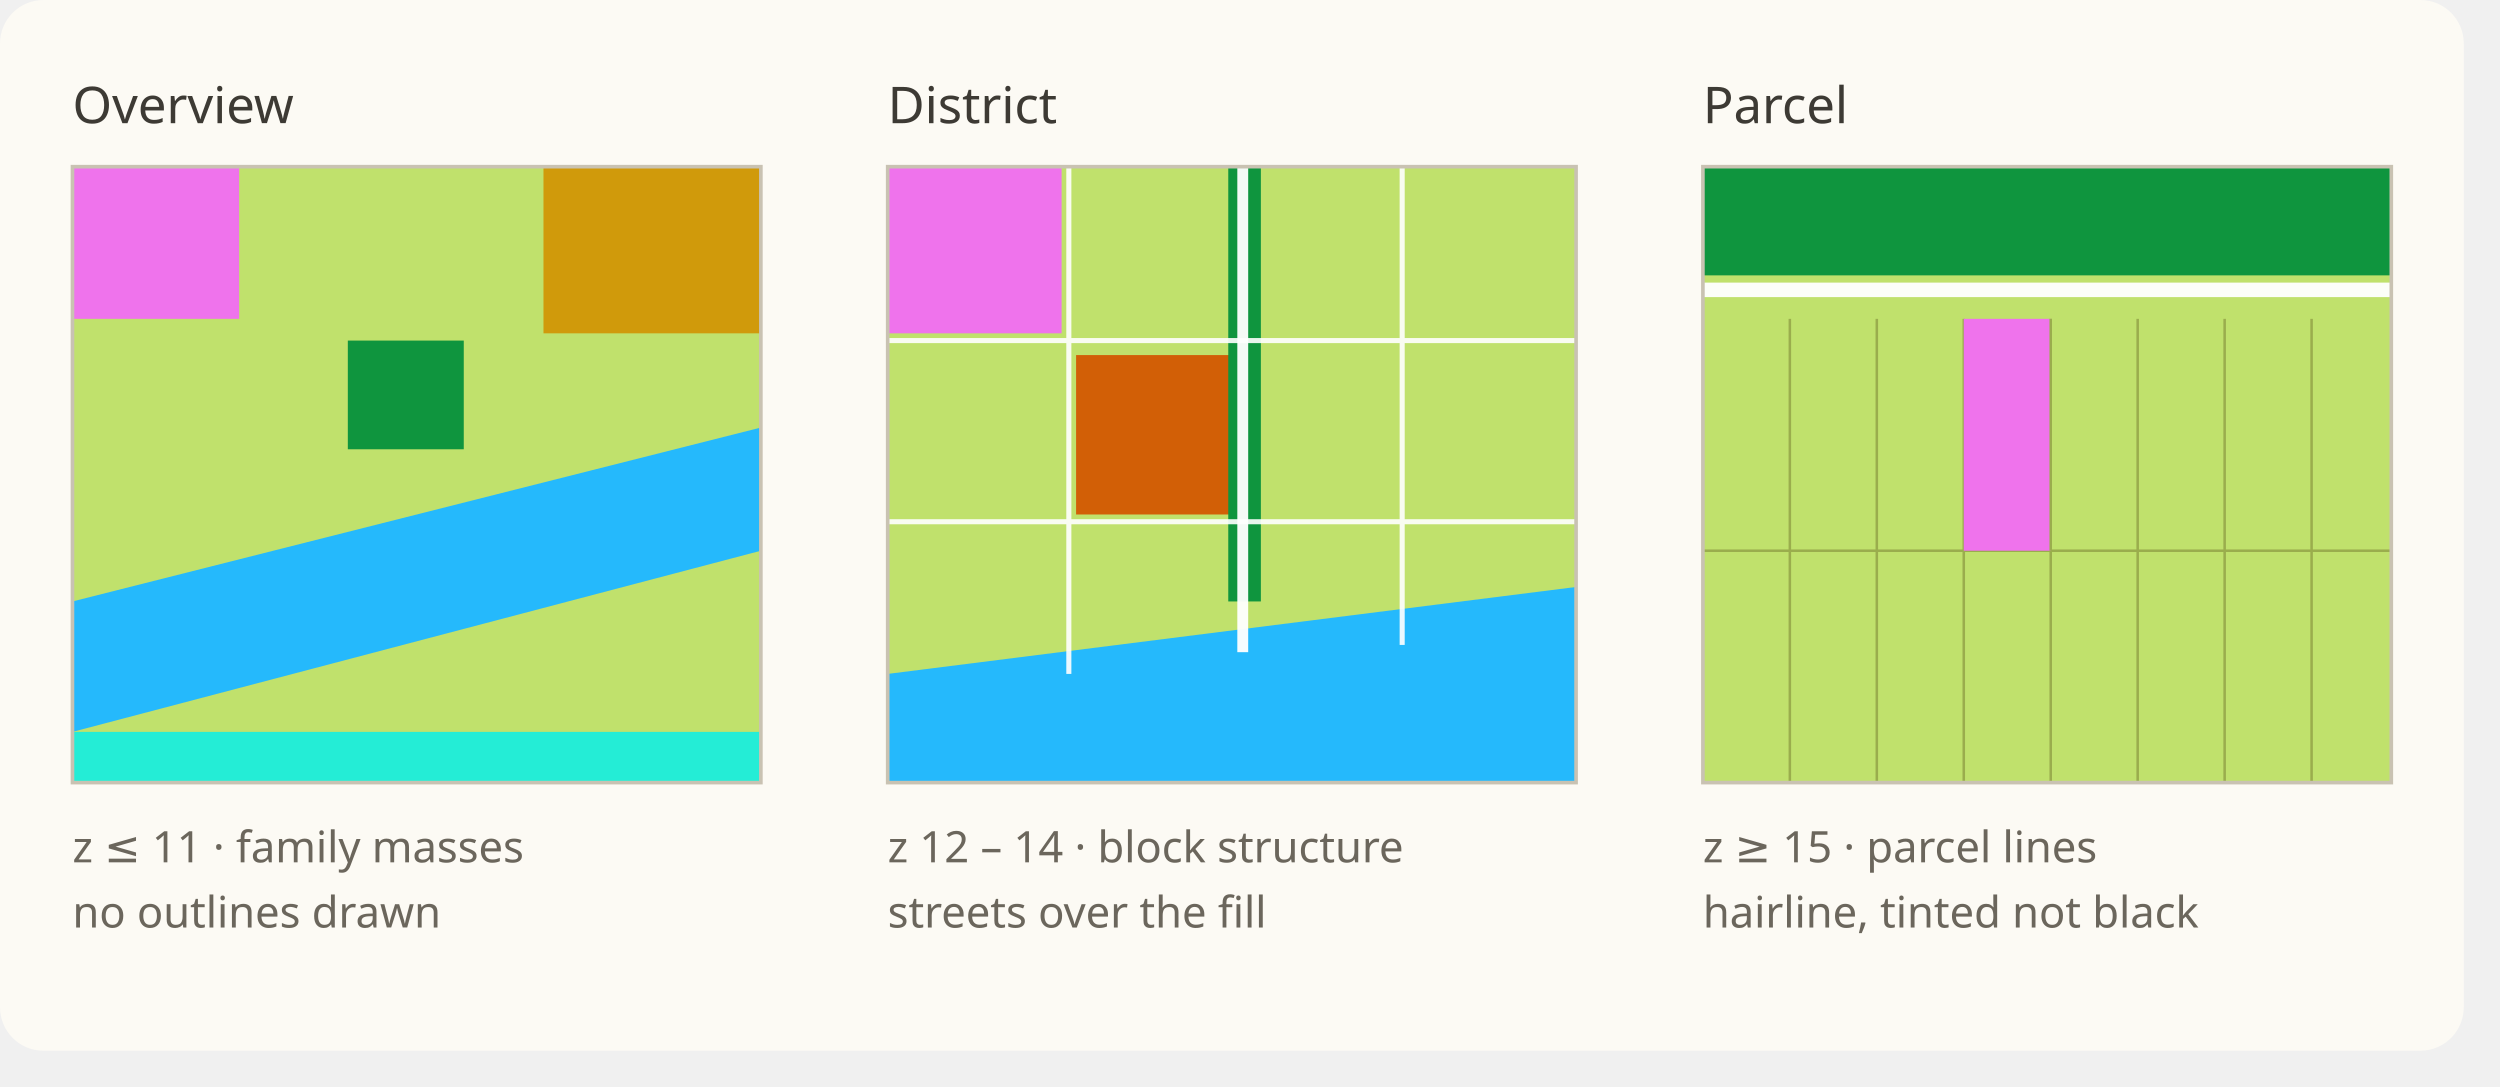
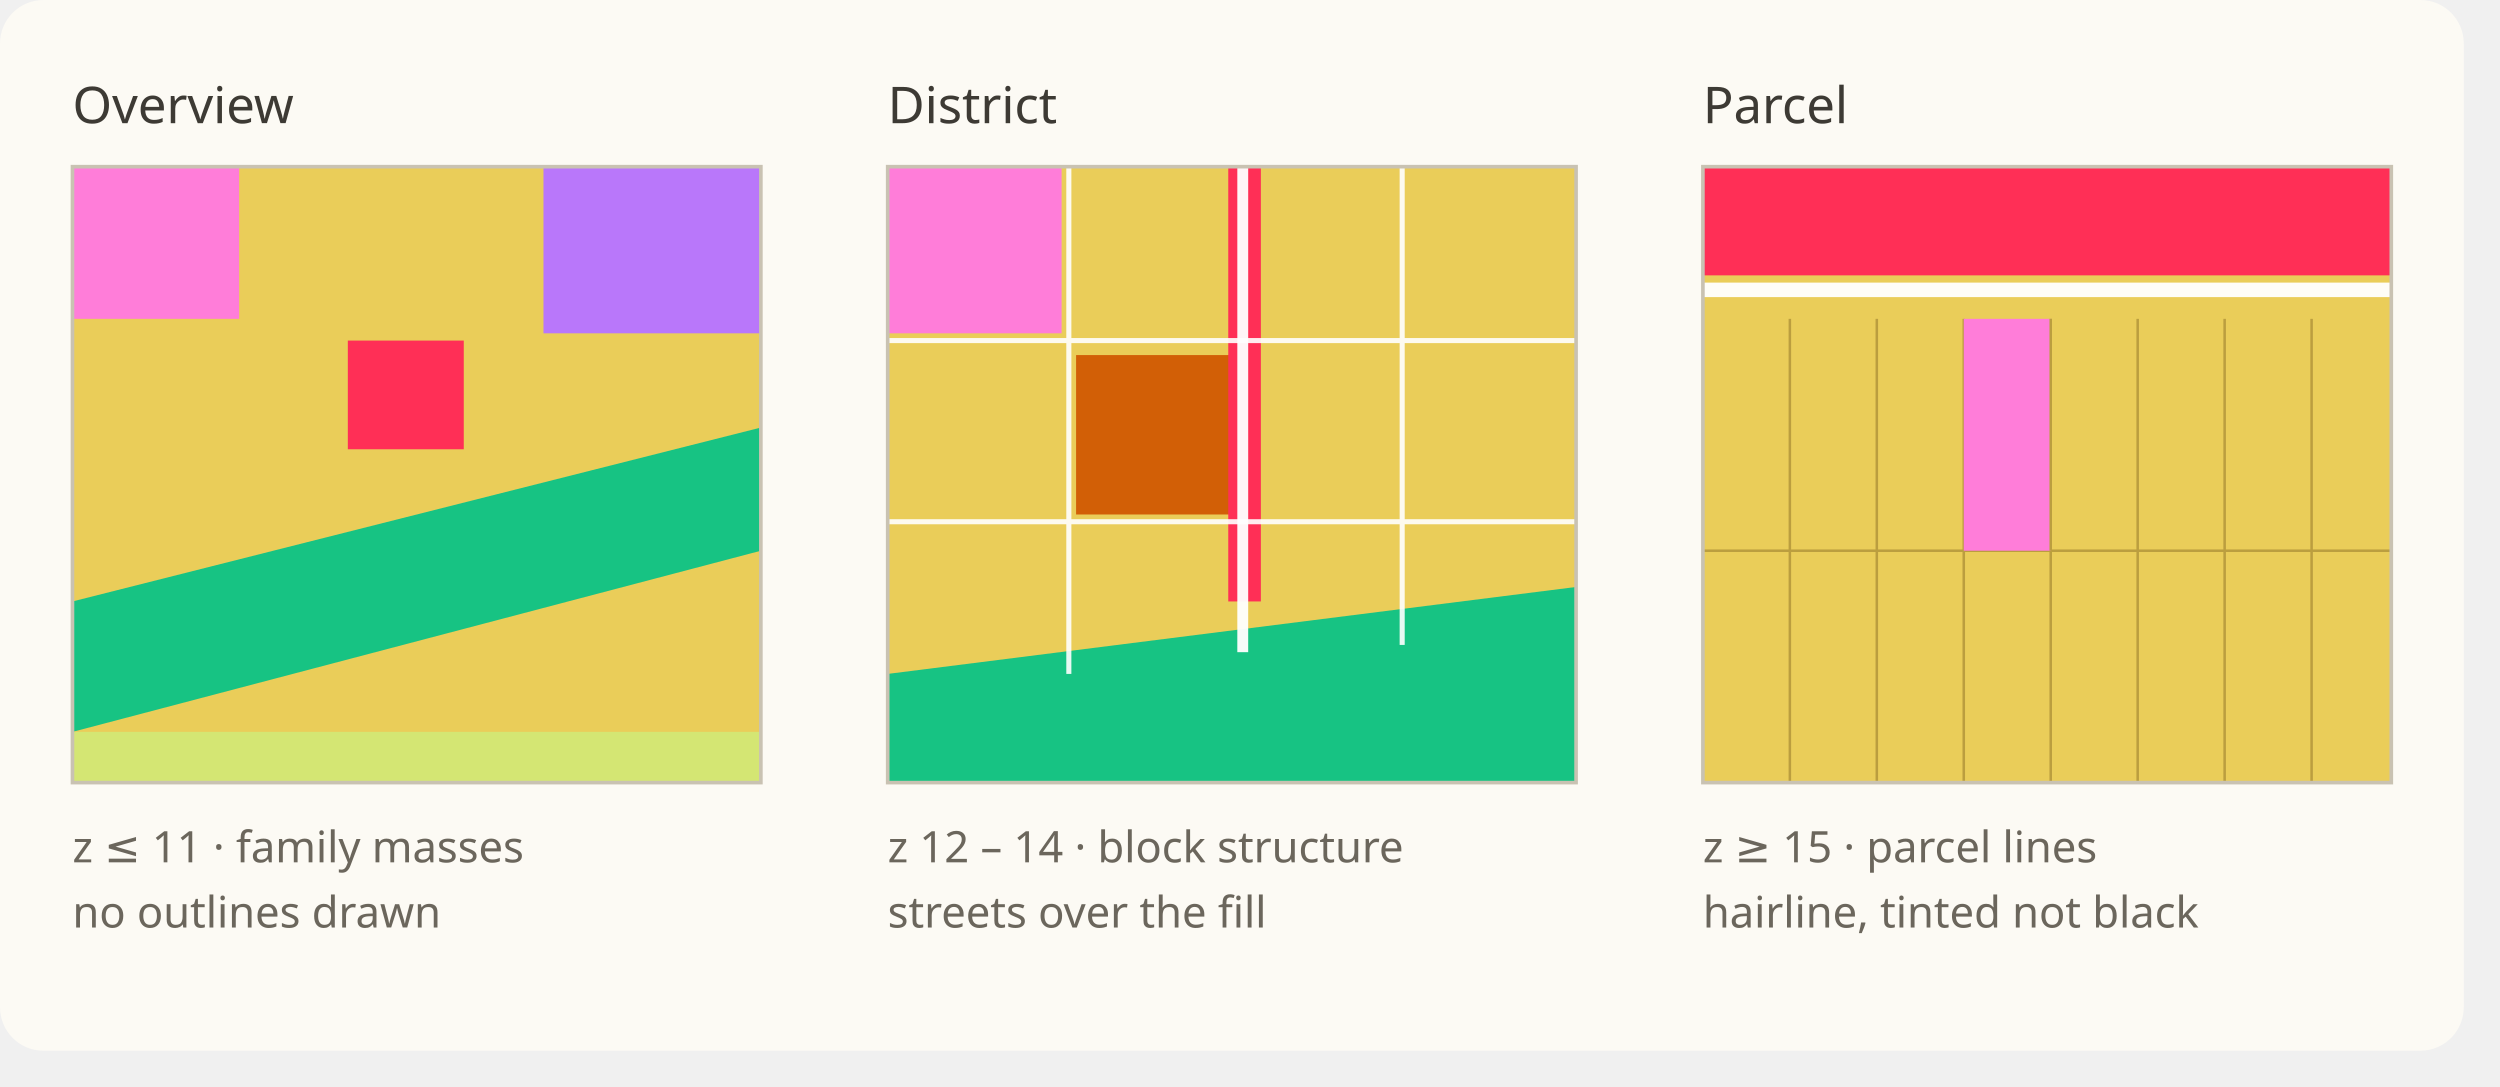
<svg xmlns="http://www.w3.org/2000/svg" width="100%" viewBox="0 0 690 300" role="img" style="">
  <rect x="0" y="0" width="680" height="290" rx="12" fill="#fcfaf4" style="fill:rgb(252, 250, 244);stroke:none;color:rgb(11, 11, 11);stroke-width:1px;stroke-linecap:butt;stroke-linejoin:miter;opacity:1;font-family:&quot;Anthropic Sans&quot;, -apple-system, &quot;system-ui&quot;, &quot;Segoe UI&quot;, sans-serif;font-size:16px;font-weight:400;text-anchor:start;dominant-baseline:auto" />
  <g font-family="system-ui, sans-serif" fill="#3d3a34" style="fill:rgb(61, 58, 52);stroke:none;color:rgb(11, 11, 11);stroke-width:1px;stroke-linecap:butt;stroke-linejoin:miter;opacity:1;font-family:system-ui, sans-serif;font-size:16px;font-weight:400;text-anchor:start;dominant-baseline:auto">
    <text x="20" y="34" font-size="14" font-weight="500" style="fill:rgb(61, 58, 52);stroke:none;color:rgb(11, 11, 11);stroke-width:1px;stroke-linecap:butt;stroke-linejoin:miter;opacity:1;font-family:system-ui, sans-serif;font-size:14px;font-weight:500;text-anchor:start;dominant-baseline:auto">Overview</text>
    <text x="245" y="34" font-size="14" font-weight="500" style="fill:rgb(61, 58, 52);stroke:none;color:rgb(11, 11, 11);stroke-width:1px;stroke-linecap:butt;stroke-linejoin:miter;opacity:1;font-family:system-ui, sans-serif;font-size:14px;font-weight:500;text-anchor:start;dominant-baseline:auto">District</text>
    <text x="470" y="34" font-size="14" font-weight="500" style="fill:rgb(61, 58, 52);stroke:none;color:rgb(11, 11, 11);stroke-width:1px;stroke-linecap:butt;stroke-linejoin:miter;opacity:1;font-family:system-ui, sans-serif;font-size:14px;font-weight:500;text-anchor:start;dominant-baseline:auto">Parcel</text>
  </g>
-   <rect x="20" y="46" width="190" height="170" fill="#c0e16c" style="fill:rgb(192, 225, 108);stroke:none;color:rgb(11, 11, 11);stroke-width:1px;stroke-linecap:butt;stroke-linejoin:miter;opacity:1;font-family:&quot;Anthropic Sans&quot;, -apple-system, &quot;system-ui&quot;, &quot;Segoe UI&quot;, sans-serif;font-size:16px;font-weight:400;text-anchor:start;dominant-baseline:auto" />
-   <rect x="20" y="46" width="46" height="42" fill="#ef73ec" style="fill:rgb(239, 115, 236);stroke:none;color:rgb(11, 11, 11);stroke-width:1px;stroke-linecap:butt;stroke-linejoin:miter;opacity:1;font-family:&quot;Anthropic Sans&quot;, -apple-system, &quot;system-ui&quot;, &quot;Segoe UI&quot;, sans-serif;font-size:16px;font-weight:400;text-anchor:start;dominant-baseline:auto" />
-   <rect x="150" y="46" width="60" height="46" fill="#d09a0b" style="fill:rgb(208, 154, 11);stroke:none;color:rgb(11, 11, 11);stroke-width:1px;stroke-linecap:butt;stroke-linejoin:miter;opacity:1;font-family:&quot;Anthropic Sans&quot;, -apple-system, &quot;system-ui&quot;, &quot;Segoe UI&quot;, sans-serif;font-size:16px;font-weight:400;text-anchor:start;dominant-baseline:auto" />
-   <rect x="96" y="94" width="32" height="30" fill="#0f953e" style="fill:rgb(15, 149, 62);stroke:none;color:rgb(11, 11, 11);stroke-width:1px;stroke-linecap:butt;stroke-linejoin:miter;opacity:1;font-family:&quot;Anthropic Sans&quot;, -apple-system, &quot;system-ui&quot;, &quot;Segoe UI&quot;, sans-serif;font-size:16px;font-weight:400;text-anchor:start;dominant-baseline:auto" />
-   <path d="M20 166L210 118L210 152L20 202Z" fill="#25b9fc" style="fill:rgb(37, 185, 252);stroke:none;color:rgb(11, 11, 11);stroke-width:1px;stroke-linecap:butt;stroke-linejoin:miter;opacity:1;font-family:&quot;Anthropic Sans&quot;, -apple-system, &quot;system-ui&quot;, &quot;Segoe UI&quot;, sans-serif;font-size:16px;font-weight:400;text-anchor:start;dominant-baseline:auto" />
-   <rect x="20" y="202" width="190" height="14" fill="#24edd6" style="fill:rgb(36, 237, 214);stroke:none;color:rgb(11, 11, 11);stroke-width:1px;stroke-linecap:butt;stroke-linejoin:miter;opacity:1;font-family:&quot;Anthropic Sans&quot;, -apple-system, &quot;system-ui&quot;, &quot;Segoe UI&quot;, sans-serif;font-size:16px;font-weight:400;text-anchor:start;dominant-baseline:auto" />
+   <rect x="20" y="46" width="190" height="170" fill="#eacd59" style="fill:rgb(234, 205, 89);stroke:none;color:rgb(11, 11, 11);stroke-width:1px;stroke-linecap:butt;stroke-linejoin:miter;opacity:1;font-family:&quot;Anthropic Sans&quot;, -apple-system, &quot;system-ui&quot;, &quot;Segoe UI&quot;, sans-serif;font-size:16px;font-weight:400;text-anchor:start;dominant-baseline:auto" />
+   <rect x="20" y="46" width="46" height="42" fill="#ff7dd9" style="fill:rgb(255, 125, 217);stroke:none;color:rgb(11, 11, 11);stroke-width:1px;stroke-linecap:butt;stroke-linejoin:miter;opacity:1;font-family:&quot;Anthropic Sans&quot;, -apple-system, &quot;system-ui&quot;, &quot;Segoe UI&quot;, sans-serif;font-size:16px;font-weight:400;text-anchor:start;dominant-baseline:auto" />
+   <rect x="150" y="46" width="60" height="46" fill="#b977fa" style="fill:rgb(185, 119, 250);stroke:none;color:rgb(11, 11, 11);stroke-width:1px;stroke-linecap:butt;stroke-linejoin:miter;opacity:1;font-family:&quot;Anthropic Sans&quot;, -apple-system, &quot;system-ui&quot;, &quot;Segoe UI&quot;, sans-serif;font-size:16px;font-weight:400;text-anchor:start;dominant-baseline:auto" />
+   <rect x="96" y="94" width="32" height="30" fill="#ff2f56" style="fill:rgb(255, 47, 86);stroke:none;color:rgb(11, 11, 11);stroke-width:1px;stroke-linecap:butt;stroke-linejoin:miter;opacity:1;font-family:&quot;Anthropic Sans&quot;, -apple-system, &quot;system-ui&quot;, &quot;Segoe UI&quot;, sans-serif;font-size:16px;font-weight:400;text-anchor:start;dominant-baseline:auto" />
+   <path d="M20 166L210 118L210 152L20 202Z" fill="#17c383" style="fill:rgb(23, 195, 131);stroke:none;color:rgb(11, 11, 11);stroke-width:1px;stroke-linecap:butt;stroke-linejoin:miter;opacity:1;font-family:&quot;Anthropic Sans&quot;, -apple-system, &quot;system-ui&quot;, &quot;Segoe UI&quot;, sans-serif;font-size:16px;font-weight:400;text-anchor:start;dominant-baseline:auto" />
+   <rect x="20" y="202" width="190" height="14" fill="#d4e673" style="fill:rgb(212, 230, 115);stroke:none;color:rgb(11, 11, 11);stroke-width:1px;stroke-linecap:butt;stroke-linejoin:miter;opacity:1;font-family:&quot;Anthropic Sans&quot;, -apple-system, &quot;system-ui&quot;, &quot;Segoe UI&quot;, sans-serif;font-size:16px;font-weight:400;text-anchor:start;dominant-baseline:auto" />
  <rect x="20" y="46" width="190" height="170" fill="none" stroke="#c9c2b2" stroke-width="1" style="fill:none;stroke:rgb(201, 194, 178);color:rgb(11, 11, 11);stroke-width:1px;stroke-linecap:butt;stroke-linejoin:miter;opacity:1;font-family:&quot;Anthropic Sans&quot;, -apple-system, &quot;system-ui&quot;, &quot;Segoe UI&quot;, sans-serif;font-size:16px;font-weight:400;text-anchor:start;dominant-baseline:auto" />
-   <rect x="245" y="46" width="190" height="170" fill="#c0e16c" style="fill:rgb(192, 225, 108);stroke:none;color:rgb(11, 11, 11);stroke-width:1px;stroke-linecap:butt;stroke-linejoin:miter;opacity:1;font-family:&quot;Anthropic Sans&quot;, -apple-system, &quot;system-ui&quot;, &quot;Segoe UI&quot;, sans-serif;font-size:16px;font-weight:400;text-anchor:start;dominant-baseline:auto" />
-   <rect x="245" y="46" width="48" height="46" fill="#ef73ec" style="fill:rgb(239, 115, 236);stroke:none;color:rgb(11, 11, 11);stroke-width:1px;stroke-linecap:butt;stroke-linejoin:miter;opacity:1;font-family:&quot;Anthropic Sans&quot;, -apple-system, &quot;system-ui&quot;, &quot;Segoe UI&quot;, sans-serif;font-size:16px;font-weight:400;text-anchor:start;dominant-baseline:auto" />
+   <rect x="245" y="46" width="190" height="170" fill="#eacd59" style="fill:rgb(234, 205, 89);stroke:none;color:rgb(11, 11, 11);stroke-width:1px;stroke-linecap:butt;stroke-linejoin:miter;opacity:1;font-family:&quot;Anthropic Sans&quot;, -apple-system, &quot;system-ui&quot;, &quot;Segoe UI&quot;, sans-serif;font-size:16px;font-weight:400;text-anchor:start;dominant-baseline:auto" />
+   <rect x="245" y="46" width="48" height="46" fill="#ff7dd9" style="fill:rgb(255, 125, 217);stroke:none;color:rgb(11, 11, 11);stroke-width:1px;stroke-linecap:butt;stroke-linejoin:miter;opacity:1;font-family:&quot;Anthropic Sans&quot;, -apple-system, &quot;system-ui&quot;, &quot;Segoe UI&quot;, sans-serif;font-size:16px;font-weight:400;text-anchor:start;dominant-baseline:auto" />
  <rect x="297" y="98" width="46" height="44" fill="#d25f06" style="fill:rgb(210, 95, 6);stroke:none;color:rgb(11, 11, 11);stroke-width:1px;stroke-linecap:butt;stroke-linejoin:miter;opacity:1;font-family:&quot;Anthropic Sans&quot;, -apple-system, &quot;system-ui&quot;, &quot;Segoe UI&quot;, sans-serif;font-size:16px;font-weight:400;text-anchor:start;dominant-baseline:auto" />
-   <rect x="339" y="46" width="9" height="120" fill="#0f953e" style="fill:rgb(15, 149, 62);stroke:none;color:rgb(11, 11, 11);stroke-width:1px;stroke-linecap:butt;stroke-linejoin:miter;opacity:1;font-family:&quot;Anthropic Sans&quot;, -apple-system, &quot;system-ui&quot;, &quot;Segoe UI&quot;, sans-serif;font-size:16px;font-weight:400;text-anchor:start;dominant-baseline:auto" />
-   <path d="M245 186L435 162L435 216L245 216Z" fill="#25b9fc" style="fill:rgb(37, 185, 252);stroke:none;color:rgb(11, 11, 11);stroke-width:1px;stroke-linecap:butt;stroke-linejoin:miter;opacity:1;font-family:&quot;Anthropic Sans&quot;, -apple-system, &quot;system-ui&quot;, &quot;Segoe UI&quot;, sans-serif;font-size:16px;font-weight:400;text-anchor:start;dominant-baseline:auto" />
+   <rect x="339" y="46" width="9" height="120" fill="#ff2f56" style="fill:rgb(255, 47, 86);stroke:none;color:rgb(11, 11, 11);stroke-width:1px;stroke-linecap:butt;stroke-linejoin:miter;opacity:1;font-family:&quot;Anthropic Sans&quot;, -apple-system, &quot;system-ui&quot;, &quot;Segoe UI&quot;, sans-serif;font-size:16px;font-weight:400;text-anchor:start;dominant-baseline:auto" />
+   <path d="M245 186L435 162L435 216L245 216Z" fill="#17c383" style="fill:rgb(23, 195, 131);stroke:none;color:rgb(11, 11, 11);stroke-width:1px;stroke-linecap:butt;stroke-linejoin:miter;opacity:1;font-family:&quot;Anthropic Sans&quot;, -apple-system, &quot;system-ui&quot;, &quot;Segoe UI&quot;, sans-serif;font-size:16px;font-weight:400;text-anchor:start;dominant-baseline:auto" />
  <g stroke="#ffffff" stroke-width="1.4" opacity="0.9" fill="none" style="fill:none;stroke:rgb(255, 255, 255);color:rgb(11, 11, 11);stroke-width:1.4px;stroke-linecap:butt;stroke-linejoin:miter;opacity:0.9;font-family:&quot;Anthropic Sans&quot;, -apple-system, &quot;system-ui&quot;, &quot;Segoe UI&quot;, sans-serif;font-size:16px;font-weight:400;text-anchor:start;dominant-baseline:auto">
    <path d="M295 46V186M387 46V178M245 94H435M245 144H435" style="fill:none;stroke:rgb(255, 255, 255);color:rgb(11, 11, 11);stroke-width:1.4px;stroke-linecap:butt;stroke-linejoin:miter;opacity:1;font-family:&quot;Anthropic Sans&quot;, -apple-system, &quot;system-ui&quot;, &quot;Segoe UI&quot;, sans-serif;font-size:16px;font-weight:400;text-anchor:start;dominant-baseline:auto" />
  </g>
  <g stroke="#ffffff" stroke-width="3" opacity="0.95" fill="none" style="fill:none;stroke:rgb(255, 255, 255);color:rgb(11, 11, 11);stroke-width:3px;stroke-linecap:butt;stroke-linejoin:miter;opacity:0.95;font-family:&quot;Anthropic Sans&quot;, -apple-system, &quot;system-ui&quot;, &quot;Segoe UI&quot;, sans-serif;font-size:16px;font-weight:400;text-anchor:start;dominant-baseline:auto">
    <path d="M343 46V180" style="fill:none;stroke:rgb(255, 255, 255);color:rgb(11, 11, 11);stroke-width:3px;stroke-linecap:butt;stroke-linejoin:miter;opacity:1;font-family:&quot;Anthropic Sans&quot;, -apple-system, &quot;system-ui&quot;, &quot;Segoe UI&quot;, sans-serif;font-size:16px;font-weight:400;text-anchor:start;dominant-baseline:auto" />
  </g>
  <rect x="245" y="46" width="190" height="170" fill="none" stroke="#c9c2b2" stroke-width="1" style="fill:none;stroke:rgb(201, 194, 178);color:rgb(11, 11, 11);stroke-width:1px;stroke-linecap:butt;stroke-linejoin:miter;opacity:1;font-family:&quot;Anthropic Sans&quot;, -apple-system, &quot;system-ui&quot;, &quot;Segoe UI&quot;, sans-serif;font-size:16px;font-weight:400;text-anchor:start;dominant-baseline:auto" />
-   <rect x="470" y="46" width="190" height="170" fill="#c0e16c" style="fill:rgb(192, 225, 108);stroke:none;color:rgb(11, 11, 11);stroke-width:1px;stroke-linecap:butt;stroke-linejoin:miter;opacity:1;font-family:&quot;Anthropic Sans&quot;, -apple-system, &quot;system-ui&quot;, &quot;Segoe UI&quot;, sans-serif;font-size:16px;font-weight:400;text-anchor:start;dominant-baseline:auto" />
-   <rect x="470" y="46" width="190" height="30" fill="#0f953e" style="fill:rgb(15, 149, 62);stroke:none;color:rgb(11, 11, 11);stroke-width:1px;stroke-linecap:butt;stroke-linejoin:miter;opacity:1;font-family:&quot;Anthropic Sans&quot;, -apple-system, &quot;system-ui&quot;, &quot;Segoe UI&quot;, sans-serif;font-size:16px;font-weight:400;text-anchor:start;dominant-baseline:auto" />
+   <rect x="470" y="46" width="190" height="170" fill="#eacd59" style="fill:rgb(234, 205, 89);stroke:none;color:rgb(11, 11, 11);stroke-width:1px;stroke-linecap:butt;stroke-linejoin:miter;opacity:1;font-family:&quot;Anthropic Sans&quot;, -apple-system, &quot;system-ui&quot;, &quot;Segoe UI&quot;, sans-serif;font-size:16px;font-weight:400;text-anchor:start;dominant-baseline:auto" />
+   <rect x="470" y="46" width="190" height="30" fill="#ff2f56" style="fill:rgb(255, 47, 86);stroke:none;color:rgb(11, 11, 11);stroke-width:1px;stroke-linecap:butt;stroke-linejoin:miter;opacity:1;font-family:&quot;Anthropic Sans&quot;, -apple-system, &quot;system-ui&quot;, &quot;Segoe UI&quot;, sans-serif;font-size:16px;font-weight:400;text-anchor:start;dominant-baseline:auto" />
  <g stroke="#c8b municipal" stroke-width="0" style="fill:rgb(0, 0, 0);stroke:none;color:rgb(11, 11, 11);stroke-width:0px;stroke-linecap:butt;stroke-linejoin:miter;opacity:1;font-family:&quot;Anthropic Sans&quot;, -apple-system, &quot;system-ui&quot;, &quot;Segoe UI&quot;, sans-serif;font-size:16px;font-weight:400;text-anchor:start;dominant-baseline:auto" />
-   <g stroke="#9aad4d" stroke-width="0.7" fill="none" style="fill:none;stroke:rgb(154, 173, 77);color:rgb(11, 11, 11);stroke-width:0.7px;stroke-linecap:butt;stroke-linejoin:miter;opacity:1;font-family:&quot;Anthropic Sans&quot;, -apple-system, &quot;system-ui&quot;, &quot;Segoe UI&quot;, sans-serif;font-size:16px;font-weight:400;text-anchor:start;dominant-baseline:auto">
-     <path d="M494 88V216M518 88V216M542 88V216M566 88V216M590 88V216M614 88V216M638 88V216M470 152H660" style="fill:none;stroke:rgb(154, 173, 77);color:rgb(11, 11, 11);stroke-width:0.7px;stroke-linecap:butt;stroke-linejoin:miter;opacity:1;font-family:&quot;Anthropic Sans&quot;, -apple-system, &quot;system-ui&quot;, &quot;Segoe UI&quot;, sans-serif;font-size:16px;font-weight:400;text-anchor:start;dominant-baseline:auto" />
+   <g stroke="#bb9e3f" stroke-width="0.7" fill="none" style="fill:none;stroke:rgb(187, 158, 63);color:rgb(11, 11, 11);stroke-width:0.7px;stroke-linecap:butt;stroke-linejoin:miter;opacity:1;font-family:&quot;Anthropic Sans&quot;, -apple-system, &quot;system-ui&quot;, &quot;Segoe UI&quot;, sans-serif;font-size:16px;font-weight:400;text-anchor:start;dominant-baseline:auto">
+     <path d="M494 88V216M518 88V216M542 88V216M566 88V216M590 88V216M614 88V216M638 88V216M470 152H660" style="fill:none;stroke:rgb(187, 158, 63);color:rgb(11, 11, 11);stroke-width:0.7px;stroke-linecap:butt;stroke-linejoin:miter;opacity:1;font-family:&quot;Anthropic Sans&quot;, -apple-system, &quot;system-ui&quot;, &quot;Segoe UI&quot;, sans-serif;font-size:16px;font-weight:400;text-anchor:start;dominant-baseline:auto" />
  </g>
  <g stroke="#ffffff" stroke-width="4" opacity="0.95" fill="none" style="fill:none;stroke:rgb(255, 255, 255);color:rgb(11, 11, 11);stroke-width:4px;stroke-linecap:butt;stroke-linejoin:miter;opacity:0.95;font-family:&quot;Anthropic Sans&quot;, -apple-system, &quot;system-ui&quot;, &quot;Segoe UI&quot;, sans-serif;font-size:16px;font-weight:400;text-anchor:start;dominant-baseline:auto">
    <path d="M470 80H660" style="fill:none;stroke:rgb(255, 255, 255);color:rgb(11, 11, 11);stroke-width:4px;stroke-linecap:butt;stroke-linejoin:miter;opacity:1;font-family:&quot;Anthropic Sans&quot;, -apple-system, &quot;system-ui&quot;, &quot;Segoe UI&quot;, sans-serif;font-size:16px;font-weight:400;text-anchor:start;dominant-baseline:auto" />
  </g>
-   <rect x="542" y="88" width="24" height="64" fill="#ef73ec" style="fill:rgb(239, 115, 236);stroke:none;color:rgb(11, 11, 11);stroke-width:1px;stroke-linecap:butt;stroke-linejoin:miter;opacity:1;font-family:&quot;Anthropic Sans&quot;, -apple-system, &quot;system-ui&quot;, &quot;Segoe UI&quot;, sans-serif;font-size:16px;font-weight:400;text-anchor:start;dominant-baseline:auto" />
-   <g stroke="#9aad4d" stroke-width="0.7" fill="none" style="fill:none;stroke:rgb(154, 173, 77);color:rgb(11, 11, 11);stroke-width:0.7px;stroke-linecap:butt;stroke-linejoin:miter;opacity:1;font-family:&quot;Anthropic Sans&quot;, -apple-system, &quot;system-ui&quot;, &quot;Segoe UI&quot;, sans-serif;font-size:16px;font-weight:400;text-anchor:start;dominant-baseline:auto">
-     <path d="M566 88V152" style="fill:none;stroke:rgb(154, 173, 77);color:rgb(11, 11, 11);stroke-width:0.7px;stroke-linecap:butt;stroke-linejoin:miter;opacity:1;font-family:&quot;Anthropic Sans&quot;, -apple-system, &quot;system-ui&quot;, &quot;Segoe UI&quot;, sans-serif;font-size:16px;font-weight:400;text-anchor:start;dominant-baseline:auto" />
+   <rect x="542" y="88" width="24" height="64" fill="#ff7dd9" style="fill:rgb(255, 125, 217);stroke:none;color:rgb(11, 11, 11);stroke-width:1px;stroke-linecap:butt;stroke-linejoin:miter;opacity:1;font-family:&quot;Anthropic Sans&quot;, -apple-system, &quot;system-ui&quot;, &quot;Segoe UI&quot;, sans-serif;font-size:16px;font-weight:400;text-anchor:start;dominant-baseline:auto" />
+   <g stroke="#bb9e3f" stroke-width="0.7" fill="none" style="fill:none;stroke:rgb(187, 158, 63);color:rgb(11, 11, 11);stroke-width:0.7px;stroke-linecap:butt;stroke-linejoin:miter;opacity:1;font-family:&quot;Anthropic Sans&quot;, -apple-system, &quot;system-ui&quot;, &quot;Segoe UI&quot;, sans-serif;font-size:16px;font-weight:400;text-anchor:start;dominant-baseline:auto">
+     <path d="M566 88V152" style="fill:none;stroke:rgb(187, 158, 63);color:rgb(11, 11, 11);stroke-width:0.7px;stroke-linecap:butt;stroke-linejoin:miter;opacity:1;font-family:&quot;Anthropic Sans&quot;, -apple-system, &quot;system-ui&quot;, &quot;Segoe UI&quot;, sans-serif;font-size:16px;font-weight:400;text-anchor:start;dominant-baseline:auto" />
  </g>
  <rect x="470" y="46" width="190" height="170" fill="none" stroke="#c9c2b2" stroke-width="1" style="fill:none;stroke:rgb(201, 194, 178);color:rgb(11, 11, 11);stroke-width:1px;stroke-linecap:butt;stroke-linejoin:miter;opacity:1;font-family:&quot;Anthropic Sans&quot;, -apple-system, &quot;system-ui&quot;, &quot;Segoe UI&quot;, sans-serif;font-size:16px;font-weight:400;text-anchor:start;dominant-baseline:auto" />
  <g font-family="system-ui, sans-serif" font-size="12" fill="#6b665c" style="fill:rgb(107, 102, 92);stroke:none;color:rgb(11, 11, 11);stroke-width:1px;stroke-linecap:butt;stroke-linejoin:miter;opacity:1;font-family:system-ui, sans-serif;font-size:12px;font-weight:400;text-anchor:start;dominant-baseline:auto">
    <text x="20" y="238" style="fill:rgb(107, 102, 92);stroke:none;color:rgb(11, 11, 11);stroke-width:1px;stroke-linecap:butt;stroke-linejoin:miter;opacity:1;font-family:system-ui, sans-serif;font-size:12px;font-weight:400;text-anchor:start;dominant-baseline:auto">z ≤ 11 · family masses</text>
    <text x="20" y="256" style="fill:rgb(107, 102, 92);stroke:none;color:rgb(11, 11, 11);stroke-width:1px;stroke-linecap:butt;stroke-linejoin:miter;opacity:1;font-family:system-ui, sans-serif;font-size:12px;font-weight:400;text-anchor:start;dominant-baseline:auto">no outlines drawn</text>
    <text x="245" y="238" style="fill:rgb(107, 102, 92);stroke:none;color:rgb(11, 11, 11);stroke-width:1px;stroke-linecap:butt;stroke-linejoin:miter;opacity:1;font-family:system-ui, sans-serif;font-size:12px;font-weight:400;text-anchor:start;dominant-baseline:auto">z 12 – 14 · block structure</text>
    <text x="245" y="256" style="fill:rgb(107, 102, 92);stroke:none;color:rgb(11, 11, 11);stroke-width:1px;stroke-linecap:butt;stroke-linejoin:miter;opacity:1;font-family:system-ui, sans-serif;font-size:12px;font-weight:400;text-anchor:start;dominant-baseline:auto">streets over the fill</text>
    <text x="470" y="238" style="fill:rgb(107, 102, 92);stroke:none;color:rgb(11, 11, 11);stroke-width:1px;stroke-linecap:butt;stroke-linejoin:miter;opacity:1;font-family:system-ui, sans-serif;font-size:12px;font-weight:400;text-anchor:start;dominant-baseline:auto">z ≥ 15 · parcel lines</text>
    <text x="470" y="256" style="fill:rgb(107, 102, 92);stroke:none;color:rgb(11, 11, 11);stroke-width:1px;stroke-linecap:butt;stroke-linejoin:miter;opacity:1;font-family:system-ui, sans-serif;font-size:12px;font-weight:400;text-anchor:start;dominant-baseline:auto">hairline, tinted not black</text>
  </g>
</svg>
